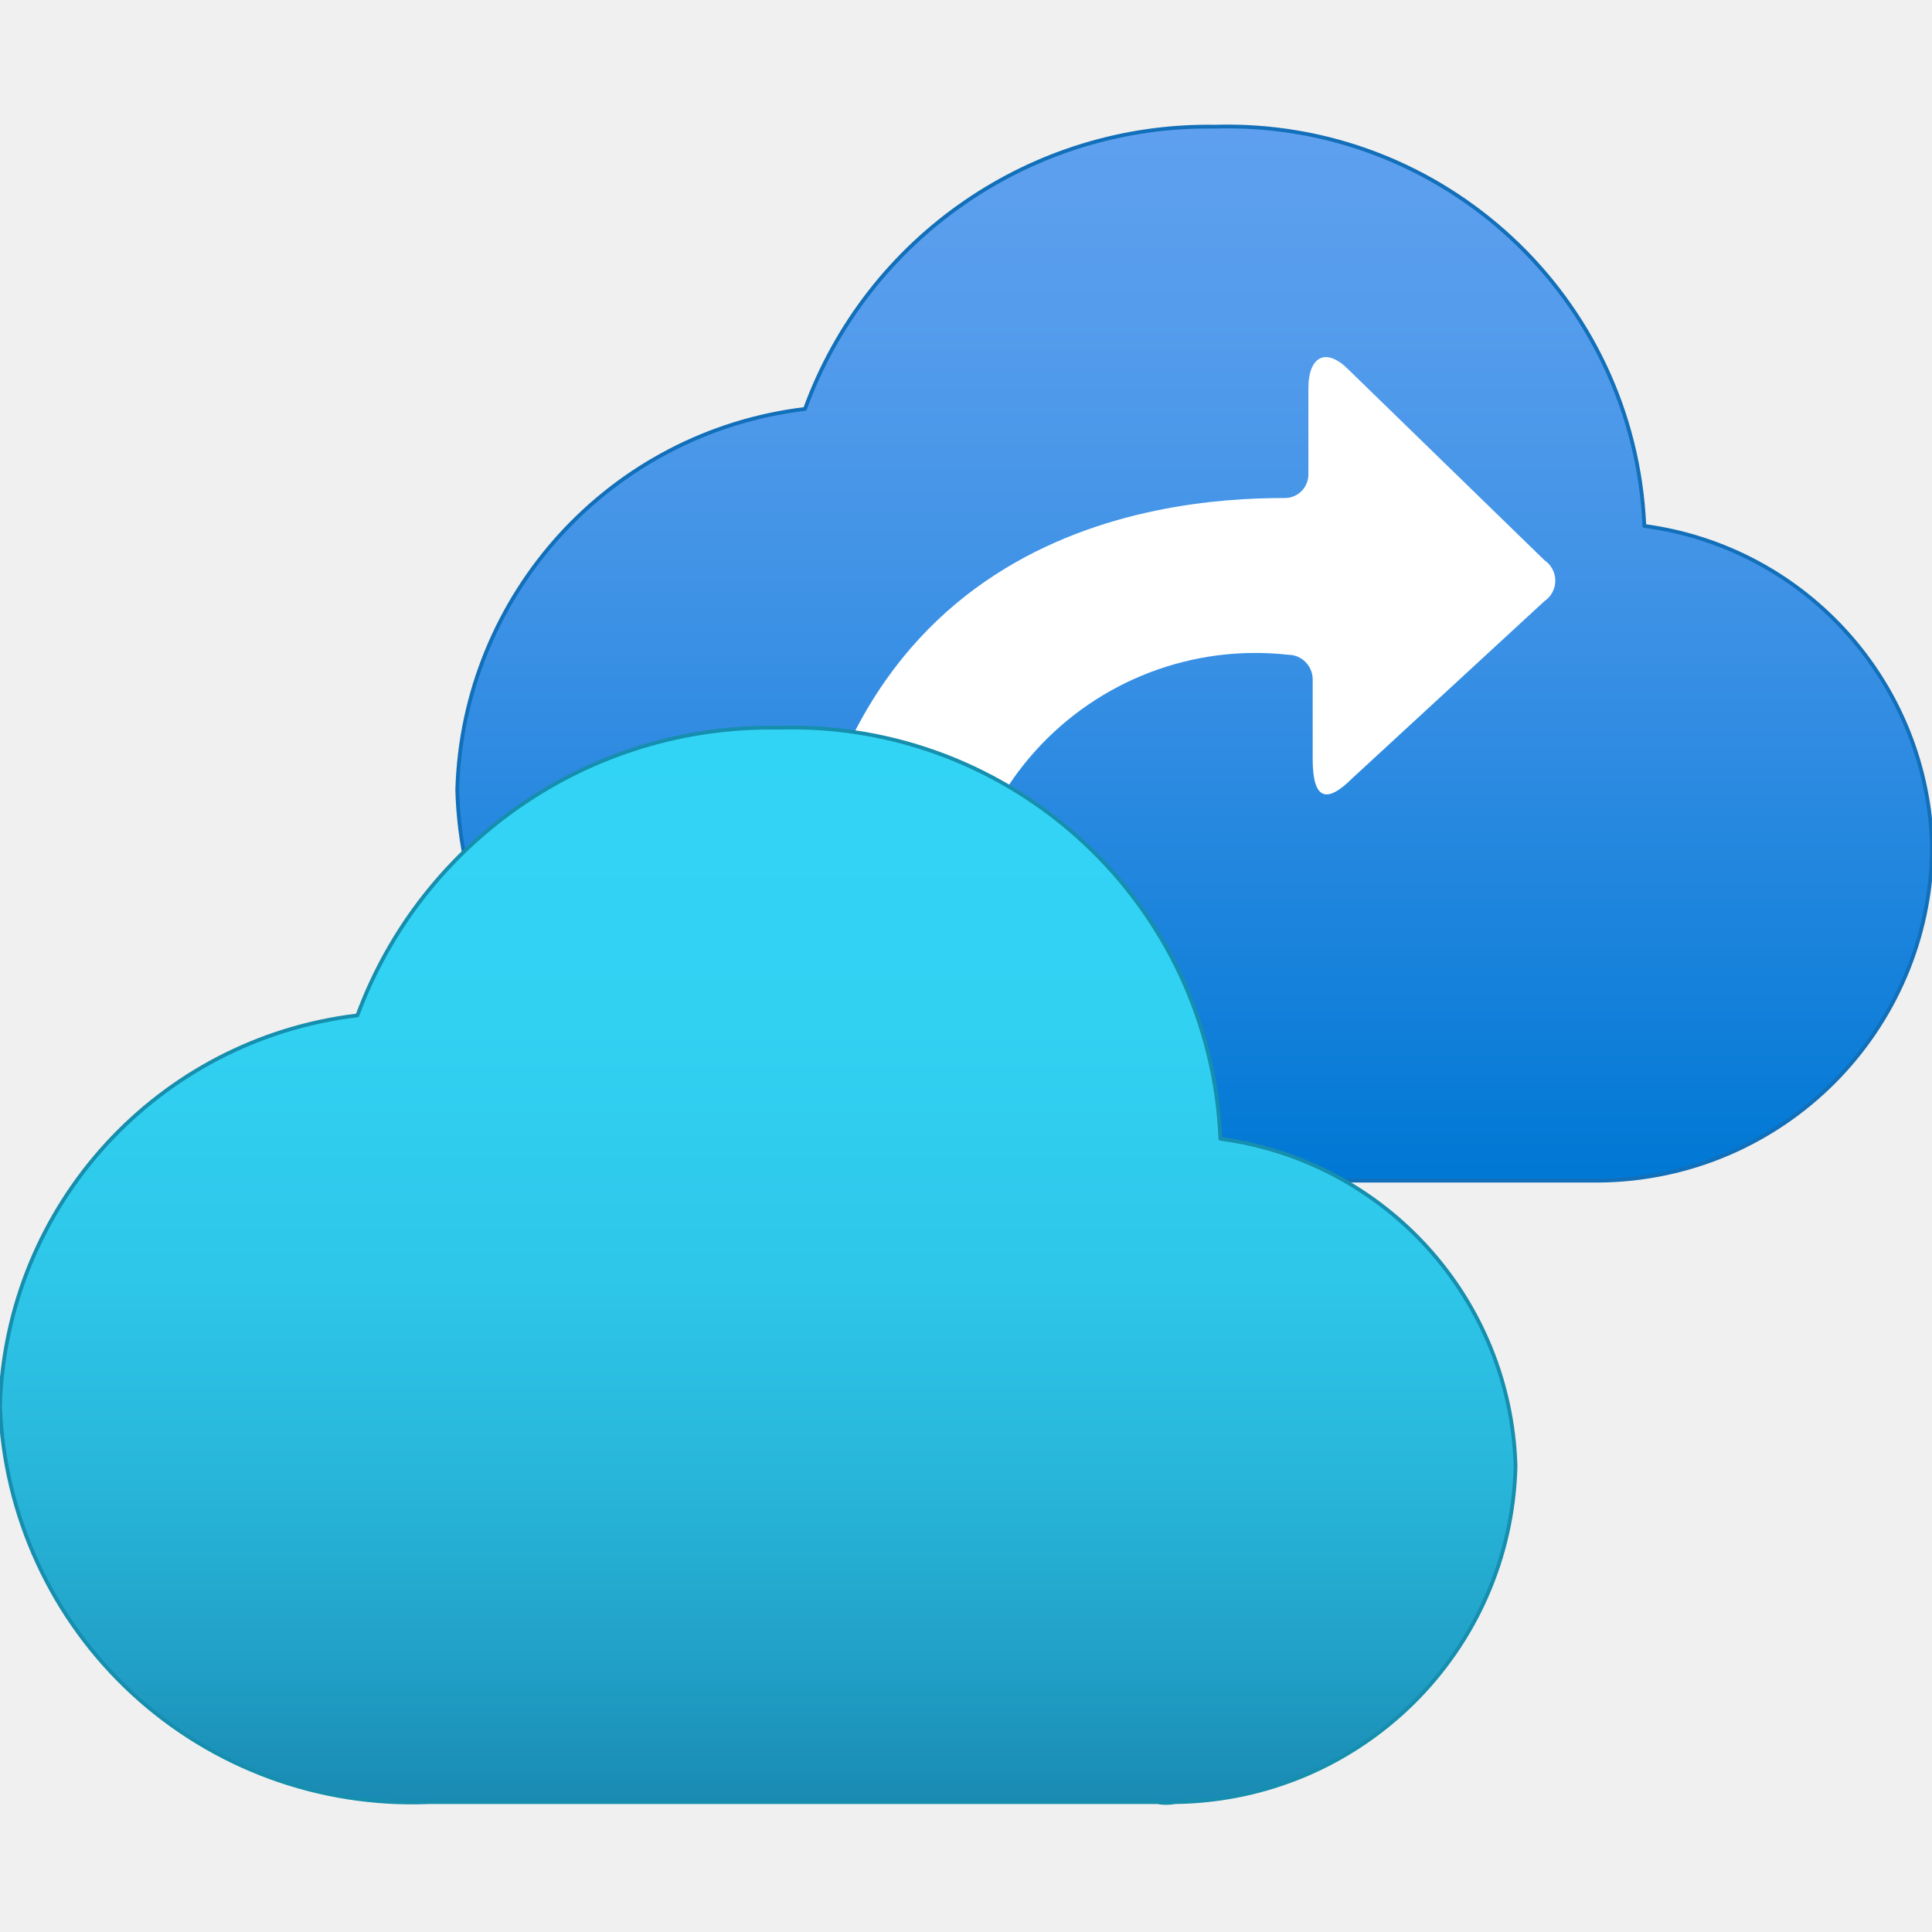
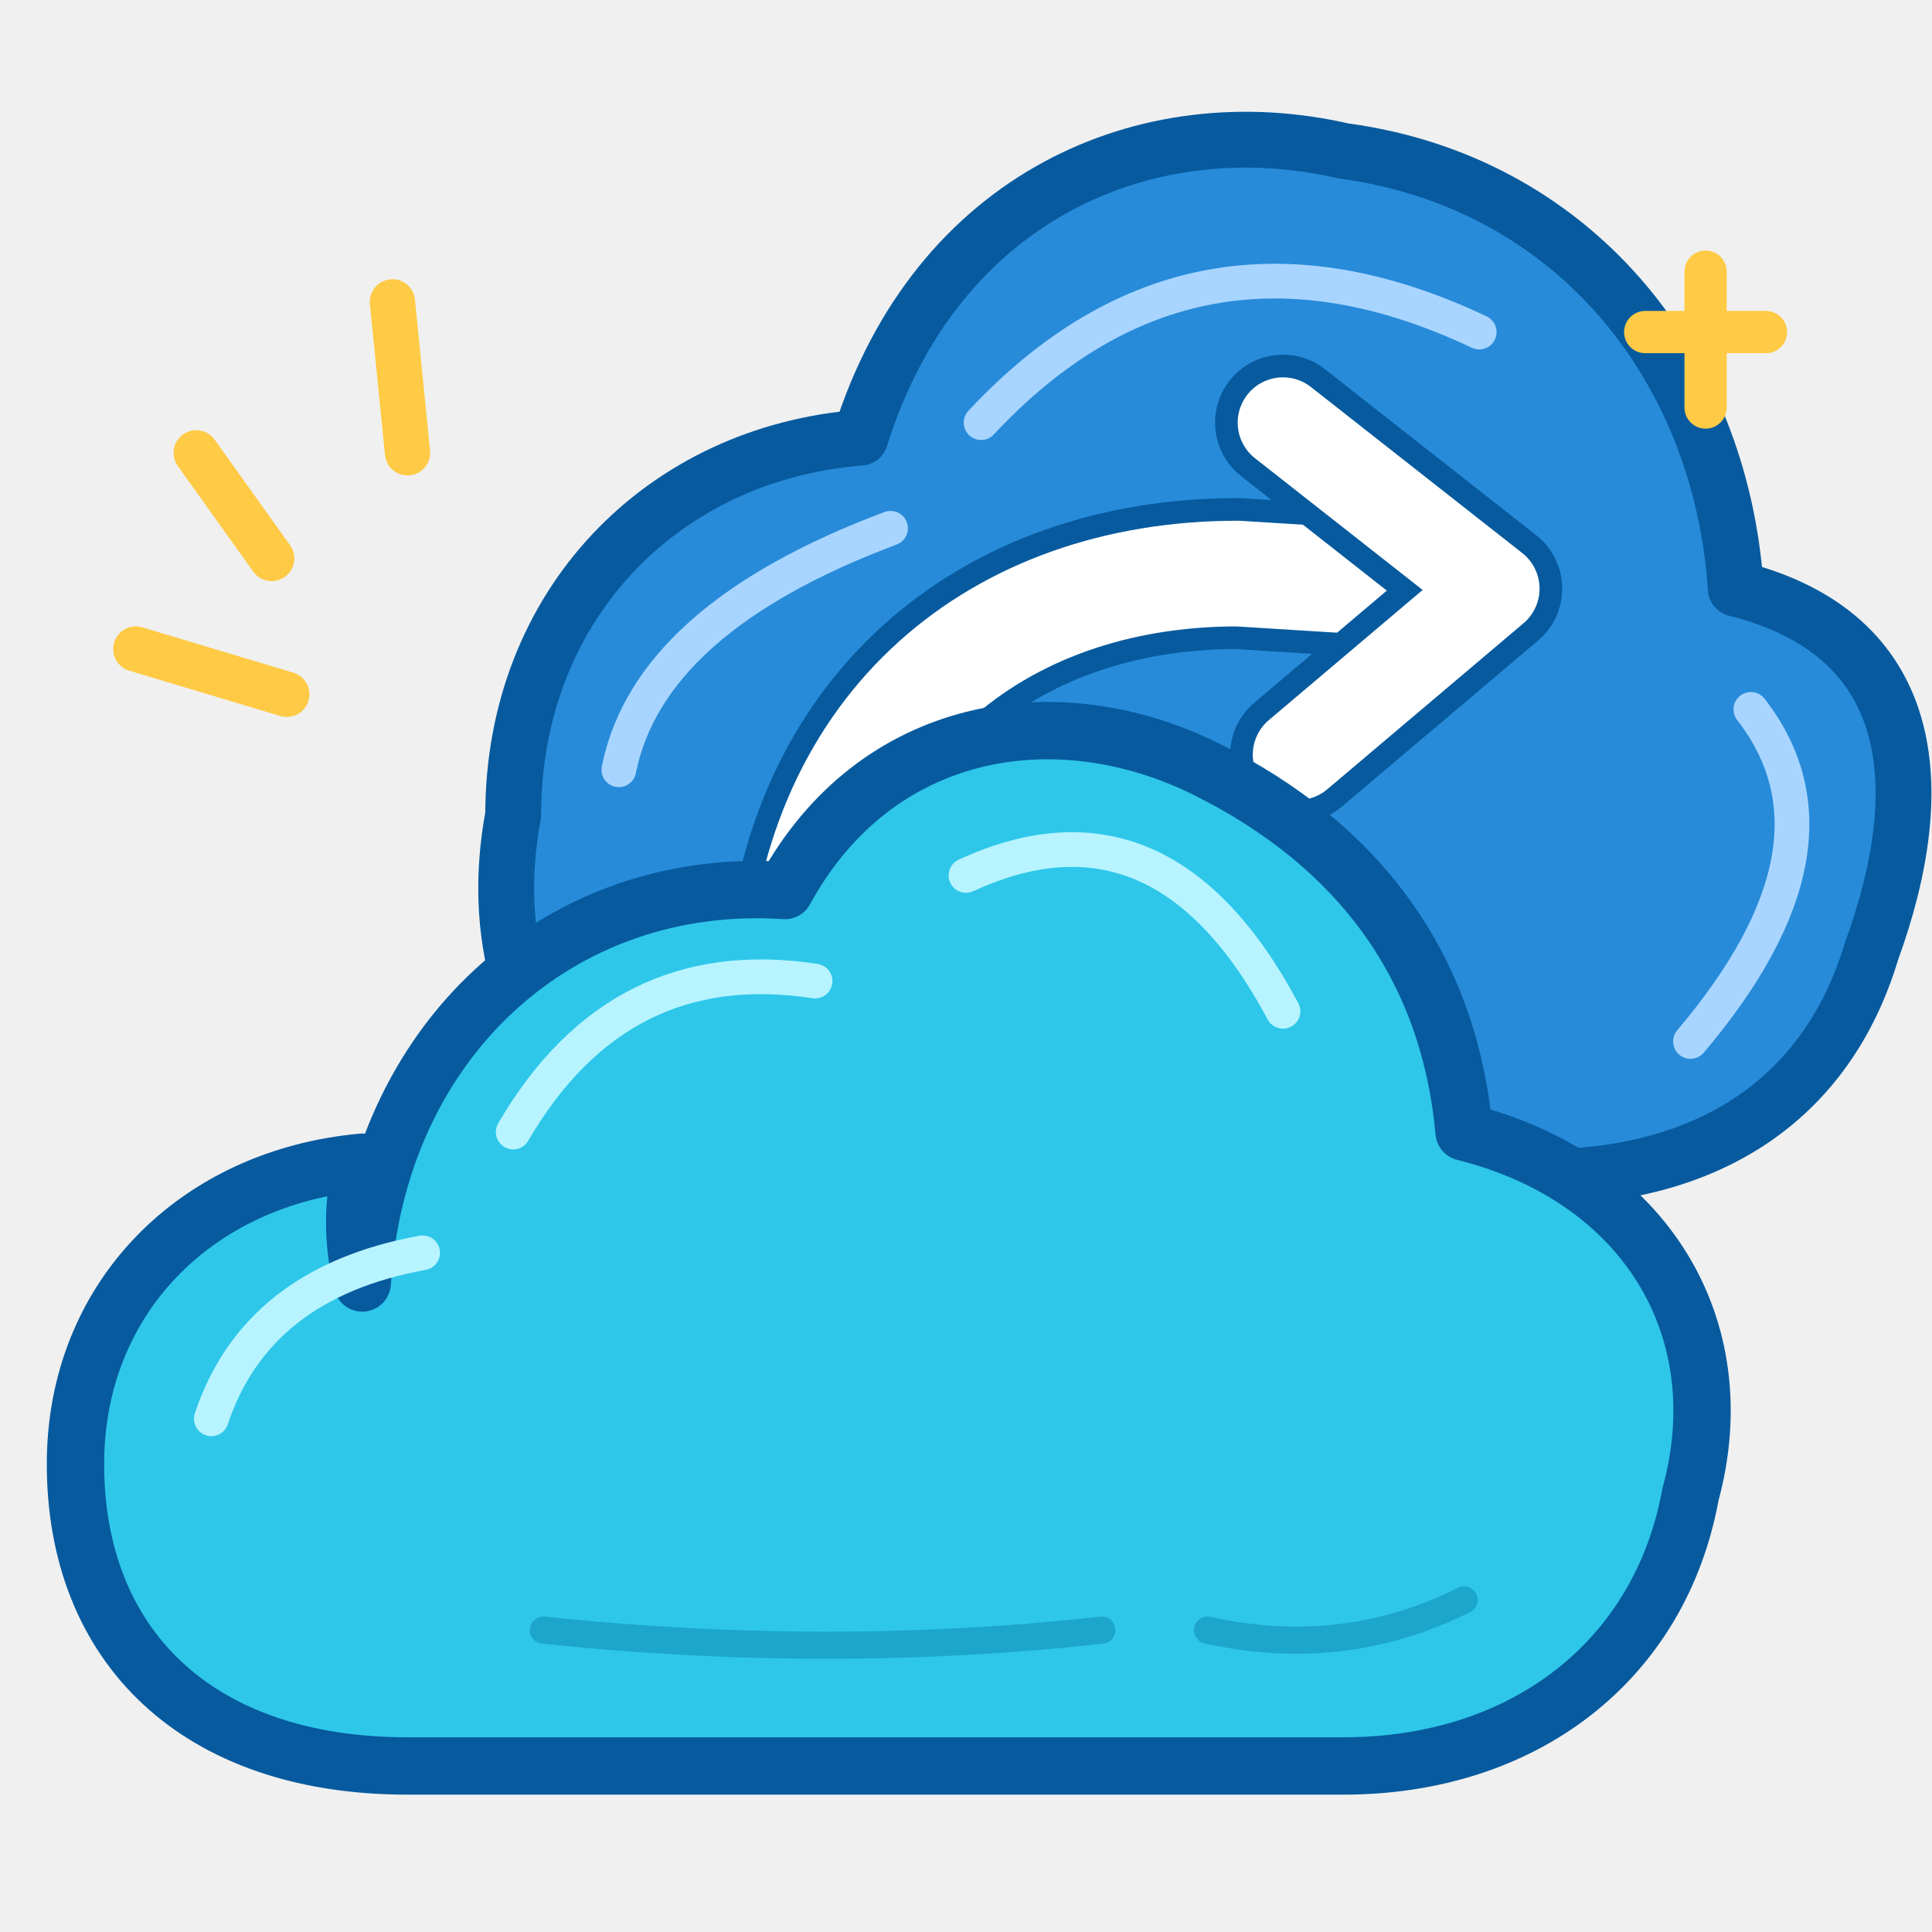
- <svg xmlns="http://www.w3.org/2000/svg" id="b4d0e6e2-12c1-4275-b717-890060dd1560" width="128" height="128" viewBox="0 0 128 128">
-   <defs>
-     <linearGradient id="f1a30f9e-7f48-44e2-9483-6a6db8928977" x1="11.13" y1="10.95" x2="11.13" y2="1.21" gradientUnits="userSpaceOnUse">
-       <stop offset="0" stop-color="#0078d4" />
-       <stop offset="0.16" stop-color="#1380da" />
-       <stop offset="0.53" stop-color="#3c91e5" />
-       <stop offset="0.82" stop-color="#559cec" />
-       <stop offset="1" stop-color="#5ea0ef" />
-     </linearGradient>
-     <linearGradient id="b4a5ed8d-a28d-4d26-9aad-a57e6ad0c0b9" x1="7.06" y1="16.79" x2="7.06" y2="6.78" gradientUnits="userSpaceOnUse">
-       <stop offset="0" stop-color="#198ab3" />
-       <stop offset="0.13" stop-color="#21a0c7" />
-       <stop offset="0.31" stop-color="#28b7db" />
-       <stop offset="0.5" stop-color="#2ec7ea" />
-       <stop offset="0.72" stop-color="#31d1f2" />
-       <stop offset="1" stop-color="#32d4f5" />
-     </linearGradient>
-   </defs>
-   <g transform="scale(7.111111)">
-     <path d="M18,7.9a3.09,3.09,0,0,0-2.68-3,3.89,3.89,0,0,0-4-3.72A4,4,0,0,0,7.5,3.81,3.68,3.68,0,0,0,4.26,7.36,3.74,3.74,0,0,0,8.13,11l.34,0h6.26l.17,0A3.13,3.13,0,0,0,18,7.9Z" fill="url(#f1a30f9e-7f48-44e2-9483-6a6db8928977)" stroke="#126fb9" stroke-width=".035" stroke-linejoin="round" />
-     <path d="M14.39,5.22,12.56,3.44c-.2-.2-.37-.13-.37.18v.8a.22.22,0,0,1-.23.22c-1.18,0-4.47.31-4.59,4.81a.23.23,0,0,0,.23.23H8.77A.23.23,0,0,0,9,9.43,2.76,2.76,0,0,1,12,6.1a.23.23,0,0,1,.23.23v.74c0,.37.12.43.37.18L14.39,5.6A.23.23,0,0,0,14.39,5.22Z" fill="#fff" />
-     <path d="M14.12,13.66a3.17,3.17,0,0,0-2.75-3.05A4,4,0,0,0,7.25,6.78,4.1,4.1,0,0,0,3.33,9.46,3.78,3.78,0,0,0,0,13.1a3.84,3.84,0,0,0,4,3.69h6.78a.47.47,0,0,0,.17,0A3.21,3.21,0,0,0,14.12,13.66Z" fill="url(#b4a5ed8d-a28d-4d26-9aad-a57e6ad0c0b9)" stroke="#168eae" stroke-width=".035" stroke-linejoin="round" />
+ <svg xmlns="http://www.w3.org/2000/svg" width="128" height="128" viewBox="0 0 128 128" fill="none">
+   <path d="M34 54        C34 40 44 30 57 29        C62 13 76 7 89 10        C104 12 114 24 115 39        C127 42 128 52 124 63        C121 73 113 78 102 78        L57 78        C43 81 31 70 34 54Z" fill="#278BD9" stroke="#075A9E" stroke-width="3.7" stroke-linejoin="round" stroke-linecap="round" />
+   <path d="M41 51 Q43 41 59 35        M65 28 Q79 13 98 22        M116 47 Q123 56 112 69" stroke="#A8D5FF" stroke-width="2.3" stroke-linecap="round" />
+   <path d="M53 65        C54 48 66 38 82 38        L98 39" stroke="#075A9E" stroke-width="10" stroke-linecap="round" stroke-linejoin="round" />
+   <path d="M53 65        C54 48 66 38 82 38        L98 39" stroke="#FFFFFF" stroke-width="7" stroke-linecap="round" stroke-linejoin="round" />
+   <path d="M85 28 L99 39 L86 50" stroke="#075A9E" stroke-width="9" stroke-linecap="round" stroke-linejoin="round" />
+   <path d="M85 28 L99 39 L86 50" stroke="#FFFFFF" stroke-width="6" stroke-linecap="round" stroke-linejoin="round" />
+   <path d="M24 85        C25 69 37 58 52 59        C58 48 70 46 80 51        C90 56 96 64 97 75        C109 78 115 88 112 99        C110 110 101 117 89 117        L27 117        C13 117 5 109 5 97        C5 86 13 78 24 77        Q23 81 24 85Z" fill="#2EC7EA" stroke="#075A9E" stroke-width="3.8" stroke-linejoin="round" stroke-linecap="round" />
+   <path d="M14 94 Q17 85 28 83        M34 75 Q41 63 54 65        M64 58 Q77 52 85 67" stroke="#B7F4FF" stroke-width="2.3" stroke-linecap="round" />
+   <path d="M36 108 Q55 110 73 108        M80 108 Q89 110 97 106" stroke="#087EA9" stroke-width="1.8" stroke-linecap="round" opacity=".45" />
+   <g stroke="#FFCA45" stroke-width="3" stroke-linecap="round">
+     <path d="M18 37 L13 30" />
+     <path d="M27 30 L26 20" />
+     <path d="M19 46 L9 43" />
  </g>
+   <path d="M113 18 L113 27 M109 22 L117 22" stroke="#FFCA45" stroke-width="2.8" stroke-linecap="round" />
</svg>
